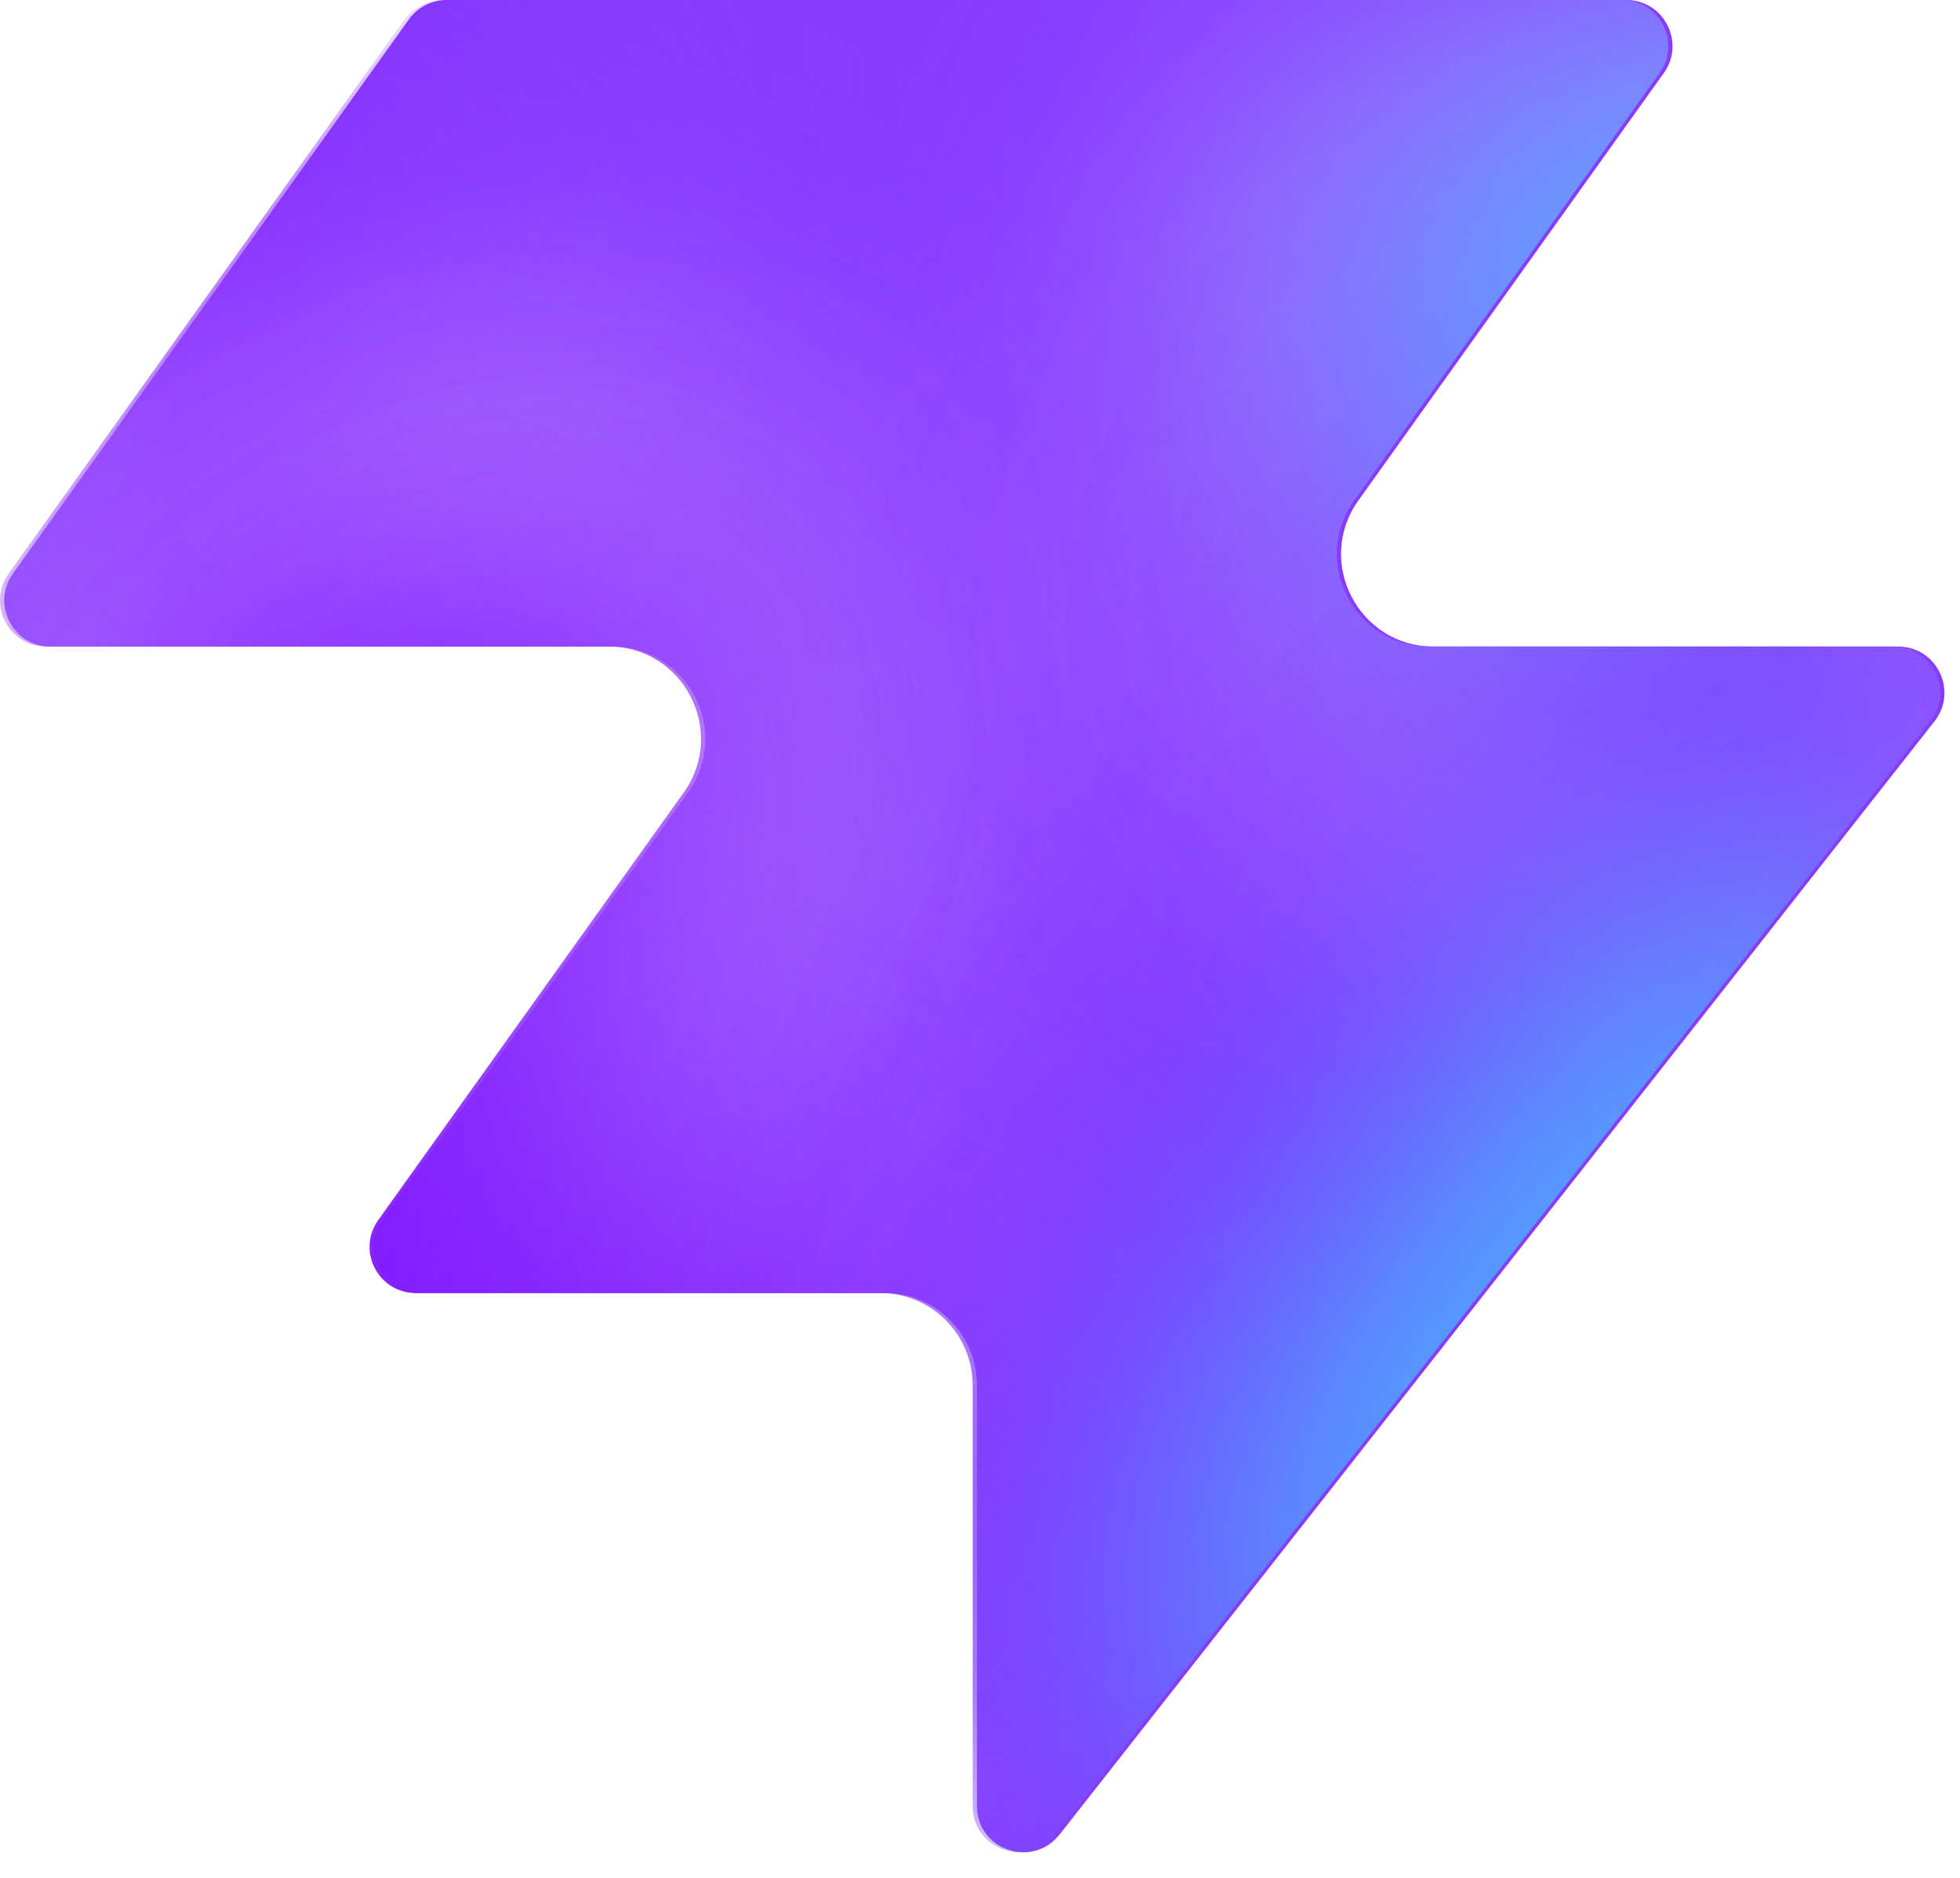
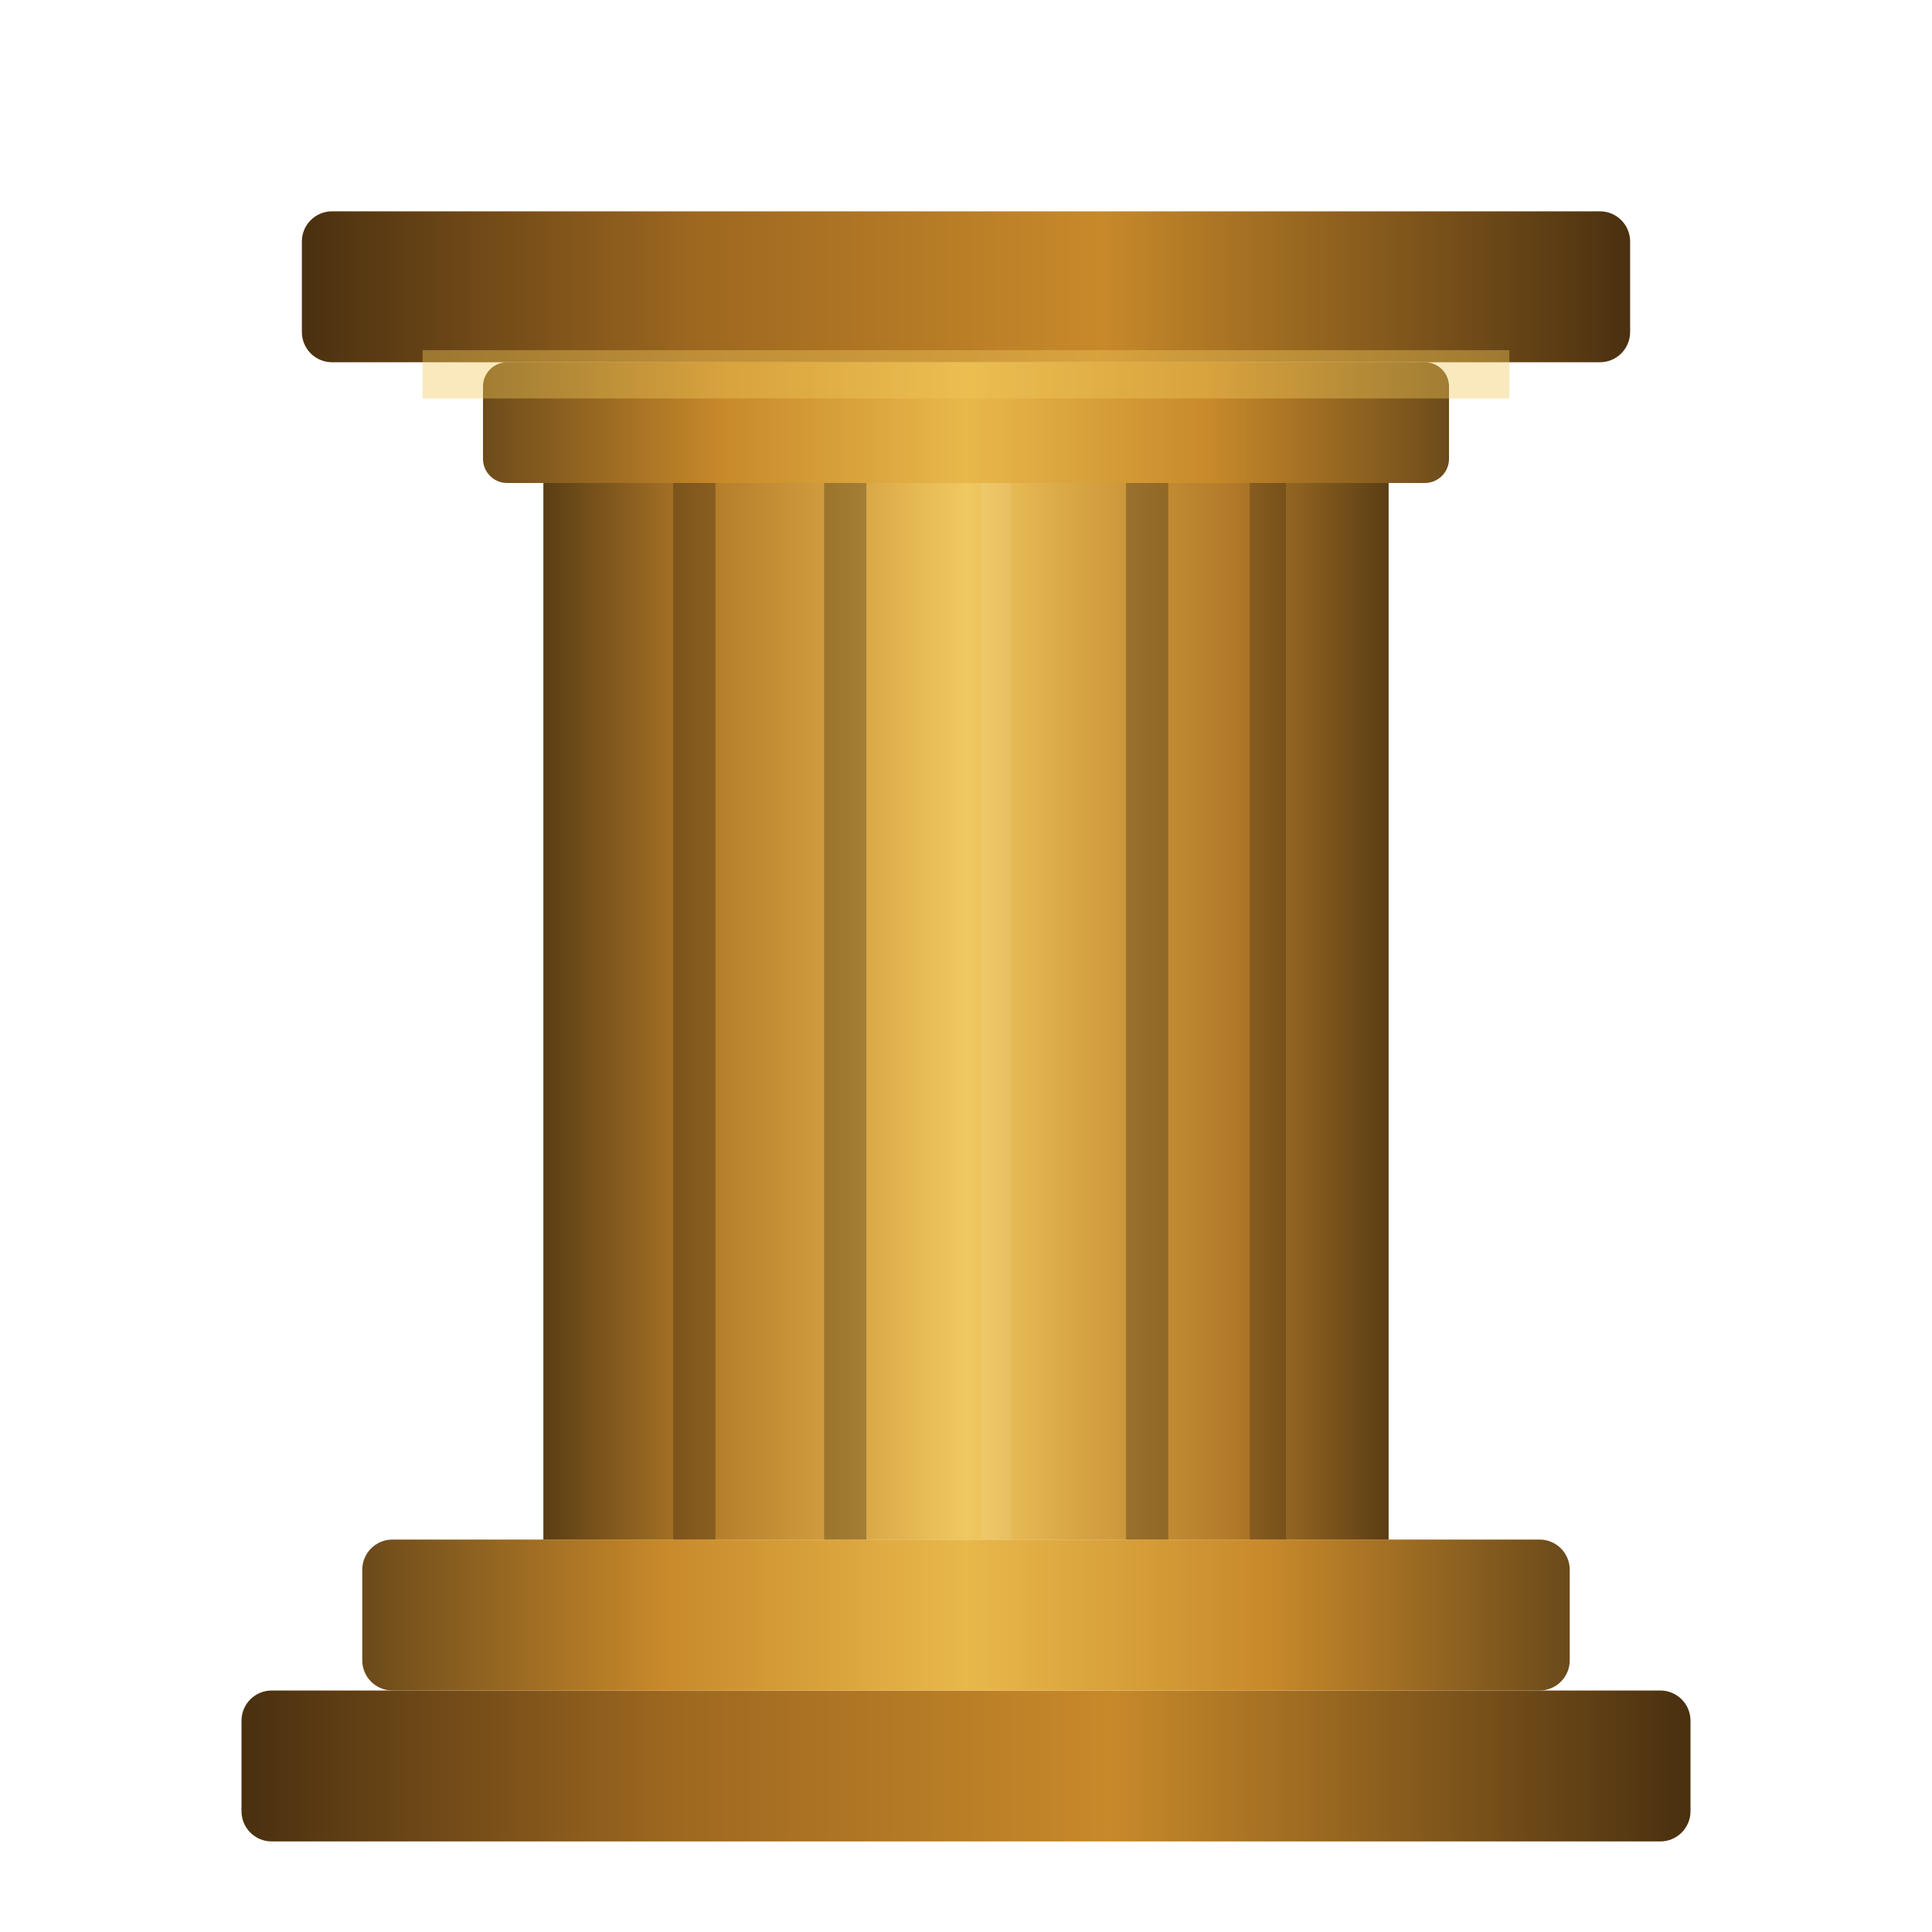
- <svg xmlns="http://www.w3.org/2000/svg" width="48" height="46" fill="none" viewBox="0 0 48 46">
-   <path fill="#863bff" d="M25.946 44.938c-.664.845-2.021.375-2.021-.698V33.937a2.26 2.26 0 0 0-2.262-2.262H10.287c-.92 0-1.456-1.04-.92-1.788l7.48-10.471c1.07-1.497 0-3.578-1.842-3.578H1.237c-.92 0-1.456-1.04-.92-1.788L10.013.474c.214-.297.556-.474.92-.474h28.894c.92 0 1.456 1.04.92 1.788l-7.48 10.471c-1.07 1.498 0 3.579 1.842 3.579h11.377c.943 0 1.473 1.088.89 1.83L25.947 44.94z" style="fill:#863bff;fill:color(display-p3 .525 .23 1);fill-opacity:1" />
-   <mask id="a" width="48" height="46" x="0" y="0" maskUnits="userSpaceOnUse" style="mask-type:alpha">
-     <path fill="#000" d="M25.842 44.938c-.664.844-2.021.375-2.021-.698V33.937a2.26 2.26 0 0 0-2.262-2.262H10.183c-.92 0-1.456-1.04-.92-1.788l7.48-10.471c1.07-1.498 0-3.579-1.842-3.579H1.133c-.92 0-1.456-1.04-.92-1.787L9.91.473c.214-.297.556-.474.92-.474h28.894c.92 0 1.456 1.04.92 1.788l-7.48 10.471c-1.07 1.498 0 3.578 1.842 3.578h11.377c.943 0 1.473 1.088.89 1.832L25.843 44.94z" style="fill:#000;fill-opacity:1" />
-   </mask>
-   <g mask="url(#a)">
-     <g filter="url(#b)">
-       <ellipse cx="5.508" cy="14.704" fill="#ede6ff" rx="5.508" ry="14.704" style="fill:#ede6ff;fill:color(display-p3 .927 .903 1);fill-opacity:1" transform="matrix(.00324 1 1 -.00324 -4.47 31.516)" />
-     </g>
-     <g filter="url(#c)">
-       <ellipse cx="10.399" cy="29.851" fill="#ede6ff" rx="10.399" ry="29.851" style="fill:#ede6ff;fill:color(display-p3 .927 .903 1);fill-opacity:1" transform="matrix(.00324 1 1 -.00324 -39.328 7.883)" />
-     </g>
-     <g filter="url(#d)">
-       <ellipse cx="5.508" cy="30.487" fill="#7e14ff" rx="5.508" ry="30.487" style="fill:#7e14ff;fill:color(display-p3 .492 .077 1);fill-opacity:1" transform="rotate(89.814 -25.913 -14.639)scale(1 -1)" />
-     </g>
-     <g filter="url(#e)">
-       <ellipse cx="5.508" cy="30.599" fill="#7e14ff" rx="5.508" ry="30.599" style="fill:#7e14ff;fill:color(display-p3 .492 .077 1);fill-opacity:1" transform="rotate(89.814 -32.644 -3.334)scale(1 -1)" />
-     </g>
-     <g filter="url(#f)">
-       <ellipse cx="5.508" cy="30.599" fill="#7e14ff" rx="5.508" ry="30.599" style="fill:#7e14ff;fill:color(display-p3 .492 .077 1);fill-opacity:1" transform="matrix(.00324 1 1 -.00324 -34.34 30.47)" />
-     </g>
-     <g filter="url(#g)">
-       <ellipse cx="14.072" cy="22.078" fill="#ede6ff" rx="14.072" ry="22.078" style="fill:#ede6ff;fill:color(display-p3 .927 .903 1);fill-opacity:1" transform="rotate(93.35 24.506 48.493)scale(-1 1)" />
-     </g>
-     <g filter="url(#h)">
-       <ellipse cx="3.47" cy="21.501" fill="#7e14ff" rx="3.47" ry="21.501" style="fill:#7e14ff;fill:color(display-p3 .492 .077 1);fill-opacity:1" transform="rotate(89.009 28.708 47.59)scale(-1 1)" />
-     </g>
-     <g filter="url(#i)">
-       <ellipse cx="3.47" cy="21.501" fill="#7e14ff" rx="3.47" ry="21.501" style="fill:#7e14ff;fill:color(display-p3 .492 .077 1);fill-opacity:1" transform="rotate(89.009 28.708 47.59)scale(-1 1)" />
-     </g>
-     <g filter="url(#j)">
-       <ellipse cx=".387" cy="8.972" fill="#7e14ff" rx="4.407" ry="29.108" style="fill:#7e14ff;fill:color(display-p3 .492 .077 1);fill-opacity:1" transform="rotate(39.51 .387 8.972)" />
-     </g>
-     <g filter="url(#k)">
-       <ellipse cx="47.523" cy="-6.092" fill="#7e14ff" rx="4.407" ry="29.108" style="fill:#7e14ff;fill:color(display-p3 .492 .077 1);fill-opacity:1" transform="rotate(37.892 47.523 -6.092)" />
-     </g>
-     <g filter="url(#l)">
-       <ellipse cx="41.412" cy="6.333" fill="#47bfff" rx="5.971" ry="9.665" style="fill:#47bfff;fill:color(display-p3 .28 .748 1);fill-opacity:1" transform="rotate(37.892 41.412 6.333)" />
-     </g>
-     <g filter="url(#m)">
-       <ellipse cx="-1.879" cy="38.332" fill="#7e14ff" rx="4.407" ry="29.108" style="fill:#7e14ff;fill:color(display-p3 .492 .077 1);fill-opacity:1" transform="rotate(37.892 -1.88 38.332)" />
-     </g>
-     <g filter="url(#n)">
-       <ellipse cx="-1.879" cy="38.332" fill="#7e14ff" rx="4.407" ry="29.108" style="fill:#7e14ff;fill:color(display-p3 .492 .077 1);fill-opacity:1" transform="rotate(37.892 -1.88 38.332)" />
-     </g>
-     <g filter="url(#o)">
-       <ellipse cx="35.651" cy="29.907" fill="#7e14ff" rx="4.407" ry="29.108" style="fill:#7e14ff;fill:color(display-p3 .492 .077 1);fill-opacity:1" transform="rotate(37.892 35.651 29.907)" />
-     </g>
-     <g filter="url(#p)">
-       <ellipse cx="38.418" cy="32.4" fill="#47bfff" rx="5.971" ry="15.297" style="fill:#47bfff;fill:color(display-p3 .28 .748 1);fill-opacity:1" transform="rotate(37.892 38.418 32.4)" />
-     </g>
-   </g>
+ <svg xmlns="http://www.w3.org/2000/svg" viewBox="0 0 32 32" fill="none">
  <defs>
-     <filter id="b" width="60.045" height="41.654" x="-19.77" y="16.149" color-interpolation-filters="sRGB" filterUnits="userSpaceOnUse">
-       <feFlood flood-opacity="0" result="BackgroundImageFix" />
-       <feBlend in="SourceGraphic" in2="BackgroundImageFix" result="shape" />
-       <feGaussianBlur result="effect1_foregroundBlur_2002_17158" stdDeviation="7.659" />
-     </filter>
-     <filter id="c" width="90.34" height="51.437" x="-54.613" y="-7.533" color-interpolation-filters="sRGB" filterUnits="userSpaceOnUse">
-       <feFlood flood-opacity="0" result="BackgroundImageFix" />
-       <feBlend in="SourceGraphic" in2="BackgroundImageFix" result="shape" />
-       <feGaussianBlur result="effect1_foregroundBlur_2002_17158" stdDeviation="7.659" />
-     </filter>
-     <filter id="d" width="79.355" height="29.4" x="-49.64" y="2.03" color-interpolation-filters="sRGB" filterUnits="userSpaceOnUse">
-       <feFlood flood-opacity="0" result="BackgroundImageFix" />
-       <feBlend in="SourceGraphic" in2="BackgroundImageFix" result="shape" />
-       <feGaussianBlur result="effect1_foregroundBlur_2002_17158" stdDeviation="4.596" />
-     </filter>
-     <filter id="e" width="79.579" height="29.4" x="-45.045" y="20.029" color-interpolation-filters="sRGB" filterUnits="userSpaceOnUse">
-       <feFlood flood-opacity="0" result="BackgroundImageFix" />
-       <feBlend in="SourceGraphic" in2="BackgroundImageFix" result="shape" />
-       <feGaussianBlur result="effect1_foregroundBlur_2002_17158" stdDeviation="4.596" />
-     </filter>
-     <filter id="f" width="79.579" height="29.4" x="-43.513" y="21.178" color-interpolation-filters="sRGB" filterUnits="userSpaceOnUse">
-       <feFlood flood-opacity="0" result="BackgroundImageFix" />
-       <feBlend in="SourceGraphic" in2="BackgroundImageFix" result="shape" />
-       <feGaussianBlur result="effect1_foregroundBlur_2002_17158" stdDeviation="4.596" />
-     </filter>
-     <filter id="g" width="74.749" height="58.852" x="15.756" y="-17.901" color-interpolation-filters="sRGB" filterUnits="userSpaceOnUse">
-       <feFlood flood-opacity="0" result="BackgroundImageFix" />
-       <feBlend in="SourceGraphic" in2="BackgroundImageFix" result="shape" />
-       <feGaussianBlur result="effect1_foregroundBlur_2002_17158" stdDeviation="7.659" />
-     </filter>
-     <filter id="h" width="61.377" height="25.362" x="23.548" y="2.284" color-interpolation-filters="sRGB" filterUnits="userSpaceOnUse">
-       <feFlood flood-opacity="0" result="BackgroundImageFix" />
-       <feBlend in="SourceGraphic" in2="BackgroundImageFix" result="shape" />
-       <feGaussianBlur result="effect1_foregroundBlur_2002_17158" stdDeviation="4.596" />
-     </filter>
-     <filter id="i" width="61.377" height="25.362" x="23.548" y="2.284" color-interpolation-filters="sRGB" filterUnits="userSpaceOnUse">
-       <feFlood flood-opacity="0" result="BackgroundImageFix" />
-       <feBlend in="SourceGraphic" in2="BackgroundImageFix" result="shape" />
-       <feGaussianBlur result="effect1_foregroundBlur_2002_17158" stdDeviation="4.596" />
-     </filter>
-     <filter id="j" width="56.045" height="63.649" x="-27.636" y="-22.853" color-interpolation-filters="sRGB" filterUnits="userSpaceOnUse">
-       <feFlood flood-opacity="0" result="BackgroundImageFix" />
-       <feBlend in="SourceGraphic" in2="BackgroundImageFix" result="shape" />
-       <feGaussianBlur result="effect1_foregroundBlur_2002_17158" stdDeviation="4.596" />
-     </filter>
-     <filter id="k" width="54.814" height="64.646" x="20.116" y="-38.415" color-interpolation-filters="sRGB" filterUnits="userSpaceOnUse">
-       <feFlood flood-opacity="0" result="BackgroundImageFix" />
-       <feBlend in="SourceGraphic" in2="BackgroundImageFix" result="shape" />
-       <feGaussianBlur result="effect1_foregroundBlur_2002_17158" stdDeviation="4.596" />
-     </filter>
-     <filter id="l" width="33.541" height="35.313" x="24.641" y="-11.323" color-interpolation-filters="sRGB" filterUnits="userSpaceOnUse">
-       <feFlood flood-opacity="0" result="BackgroundImageFix" />
-       <feBlend in="SourceGraphic" in2="BackgroundImageFix" result="shape" />
-       <feGaussianBlur result="effect1_foregroundBlur_2002_17158" stdDeviation="4.596" />
-     </filter>
-     <filter id="m" width="54.814" height="64.646" x="-29.286" y="6.009" color-interpolation-filters="sRGB" filterUnits="userSpaceOnUse">
-       <feFlood flood-opacity="0" result="BackgroundImageFix" />
-       <feBlend in="SourceGraphic" in2="BackgroundImageFix" result="shape" />
-       <feGaussianBlur result="effect1_foregroundBlur_2002_17158" stdDeviation="4.596" />
-     </filter>
-     <filter id="n" width="54.814" height="64.646" x="-29.286" y="6.009" color-interpolation-filters="sRGB" filterUnits="userSpaceOnUse">
-       <feFlood flood-opacity="0" result="BackgroundImageFix" />
-       <feBlend in="SourceGraphic" in2="BackgroundImageFix" result="shape" />
-       <feGaussianBlur result="effect1_foregroundBlur_2002_17158" stdDeviation="4.596" />
-     </filter>
-     <filter id="o" width="54.814" height="64.646" x="8.244" y="-2.416" color-interpolation-filters="sRGB" filterUnits="userSpaceOnUse">
-       <feFlood flood-opacity="0" result="BackgroundImageFix" />
-       <feBlend in="SourceGraphic" in2="BackgroundImageFix" result="shape" />
-       <feGaussianBlur result="effect1_foregroundBlur_2002_17158" stdDeviation="4.596" />
-     </filter>
-     <filter id="p" width="39.409" height="43.623" x="18.713" y="10.588" color-interpolation-filters="sRGB" filterUnits="userSpaceOnUse">
-       <feFlood flood-opacity="0" result="BackgroundImageFix" />
-       <feBlend in="SourceGraphic" in2="BackgroundImageFix" result="shape" />
-       <feGaussianBlur result="effect1_foregroundBlur_2002_17158" stdDeviation="4.596" />
-     </filter>
+     <linearGradient id="bronze" x1="0%" y1="0%" x2="100%" y2="0%">
+       <stop offset="0%" stop-color="#6b4a1a" />
+       <stop offset="25%" stop-color="#c8892a" />
+       <stop offset="50%" stop-color="#e8b84b" />
+       <stop offset="75%" stop-color="#c8892a" />
+       <stop offset="100%" stop-color="#6b4a1a" />
+     </linearGradient>
+     <linearGradient id="bronze-dark" x1="0%" y1="0%" x2="100%" y2="0%">
+       <stop offset="0%" stop-color="#4a3010" />
+       <stop offset="30%" stop-color="#9e6820" />
+       <stop offset="60%" stop-color="#c8892a" />
+       <stop offset="100%" stop-color="#4a3010" />
+     </linearGradient>
+     <linearGradient id="shaft" x1="0%" y1="0%" x2="100%" y2="0%">
+       <stop offset="0%" stop-color="#5a3e14" />
+       <stop offset="18%" stop-color="#b07828" />
+       <stop offset="35%" stop-color="#d4a040" />
+       <stop offset="50%" stop-color="#f0c860" />
+       <stop offset="65%" stop-color="#d4a040" />
+       <stop offset="82%" stop-color="#b07828" />
+       <stop offset="100%" stop-color="#5a3e14" />
+     </linearGradient>
  </defs>
+   <rect x="4" y="28" width="24" height="2.5" rx="0.5" fill="url(#bronze-dark)" />
+   <rect x="6" y="25.5" width="20" height="2.5" rx="0.5" fill="url(#bronze)" />
+   <rect x="9" y="8" width="14" height="17.5" fill="url(#shaft)" />
+   <line x1="11.5" y1="8" x2="11.5" y2="25.5" stroke="rgba(0,0,0,0.25)" stroke-width="0.7" />
+   <line x1="14" y1="8" x2="14" y2="25.5" stroke="rgba(0,0,0,0.25)" stroke-width="0.7" />
+   <line x1="16.5" y1="8" x2="16.5" y2="25.5" stroke="rgba(255,255,255,0.08)" stroke-width="0.5" />
+   <line x1="19" y1="8" x2="19" y2="25.5" stroke="rgba(0,0,0,0.25)" stroke-width="0.7" />
+   <line x1="21" y1="8" x2="21" y2="25.5" stroke="rgba(0,0,0,0.2)" stroke-width="0.6" />
+   <rect x="8" y="6" width="16" height="2" rx="0.4" fill="url(#bronze)" />
+   <rect x="5" y="3.5" width="22" height="2.5" rx="0.5" fill="url(#bronze-dark)" />
+   <rect x="7" y="5.8" width="18" height="0.8" fill="rgba(240,200,90,0.4)" />
</svg>
